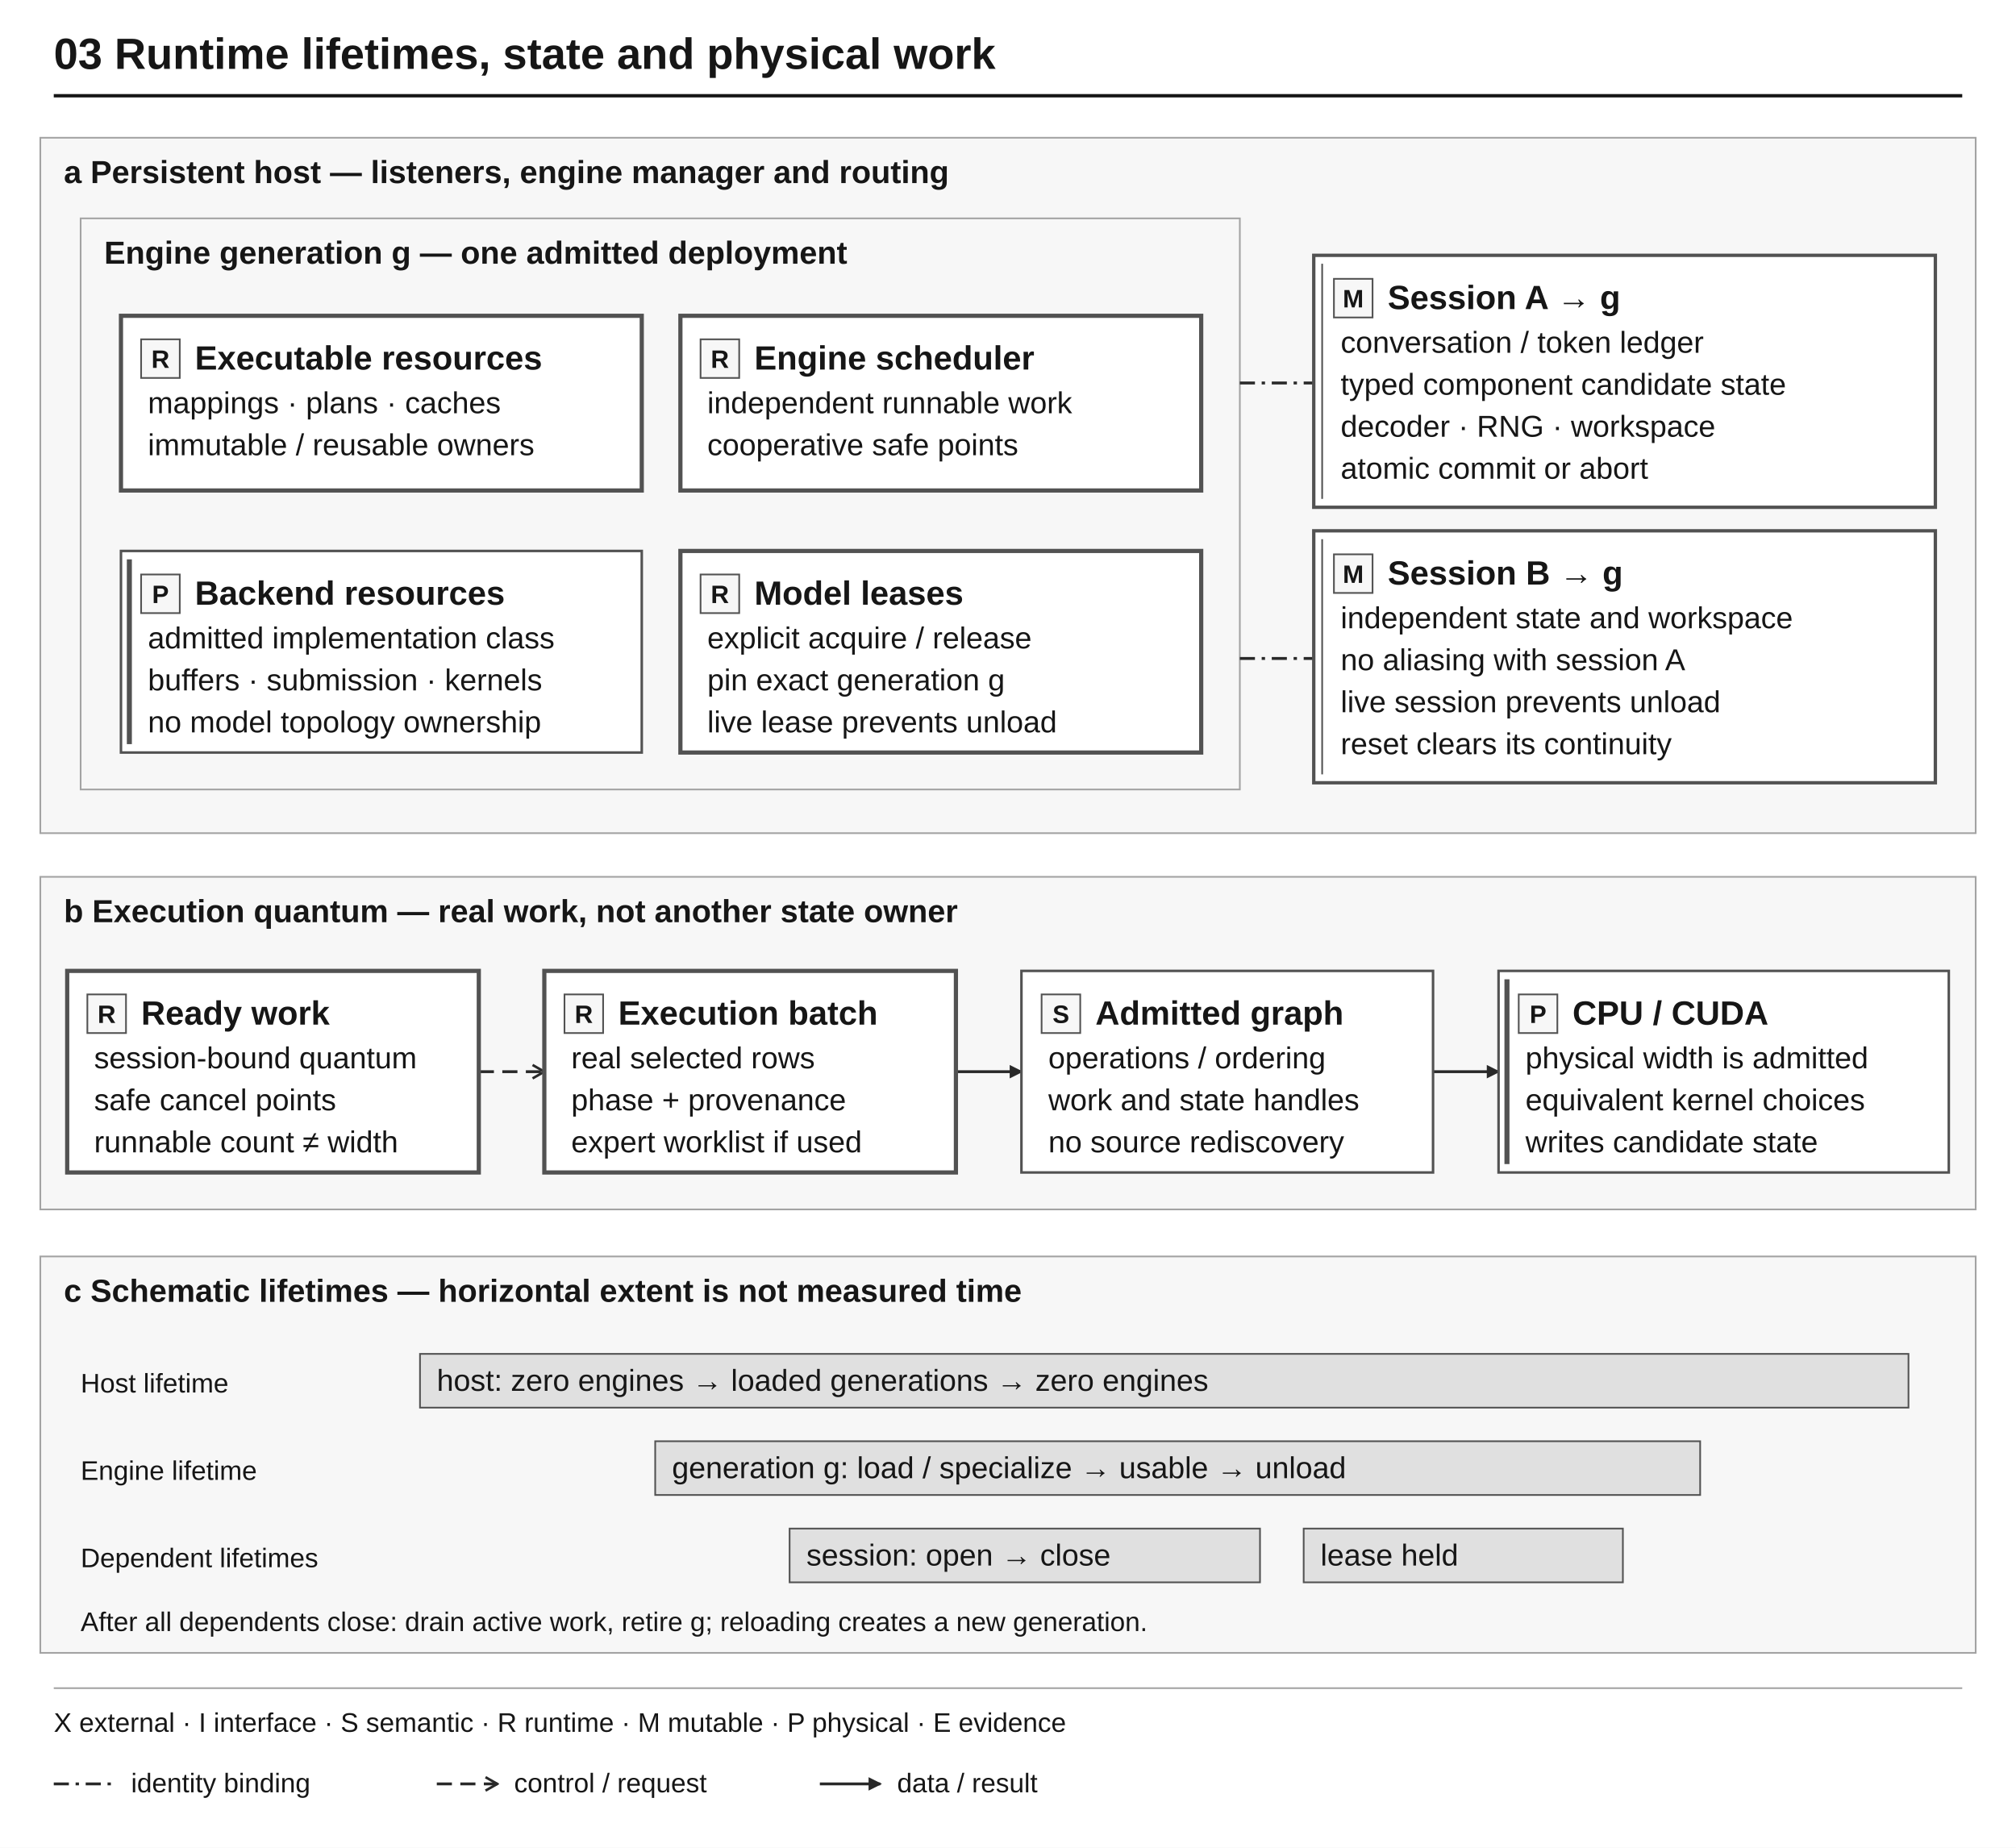
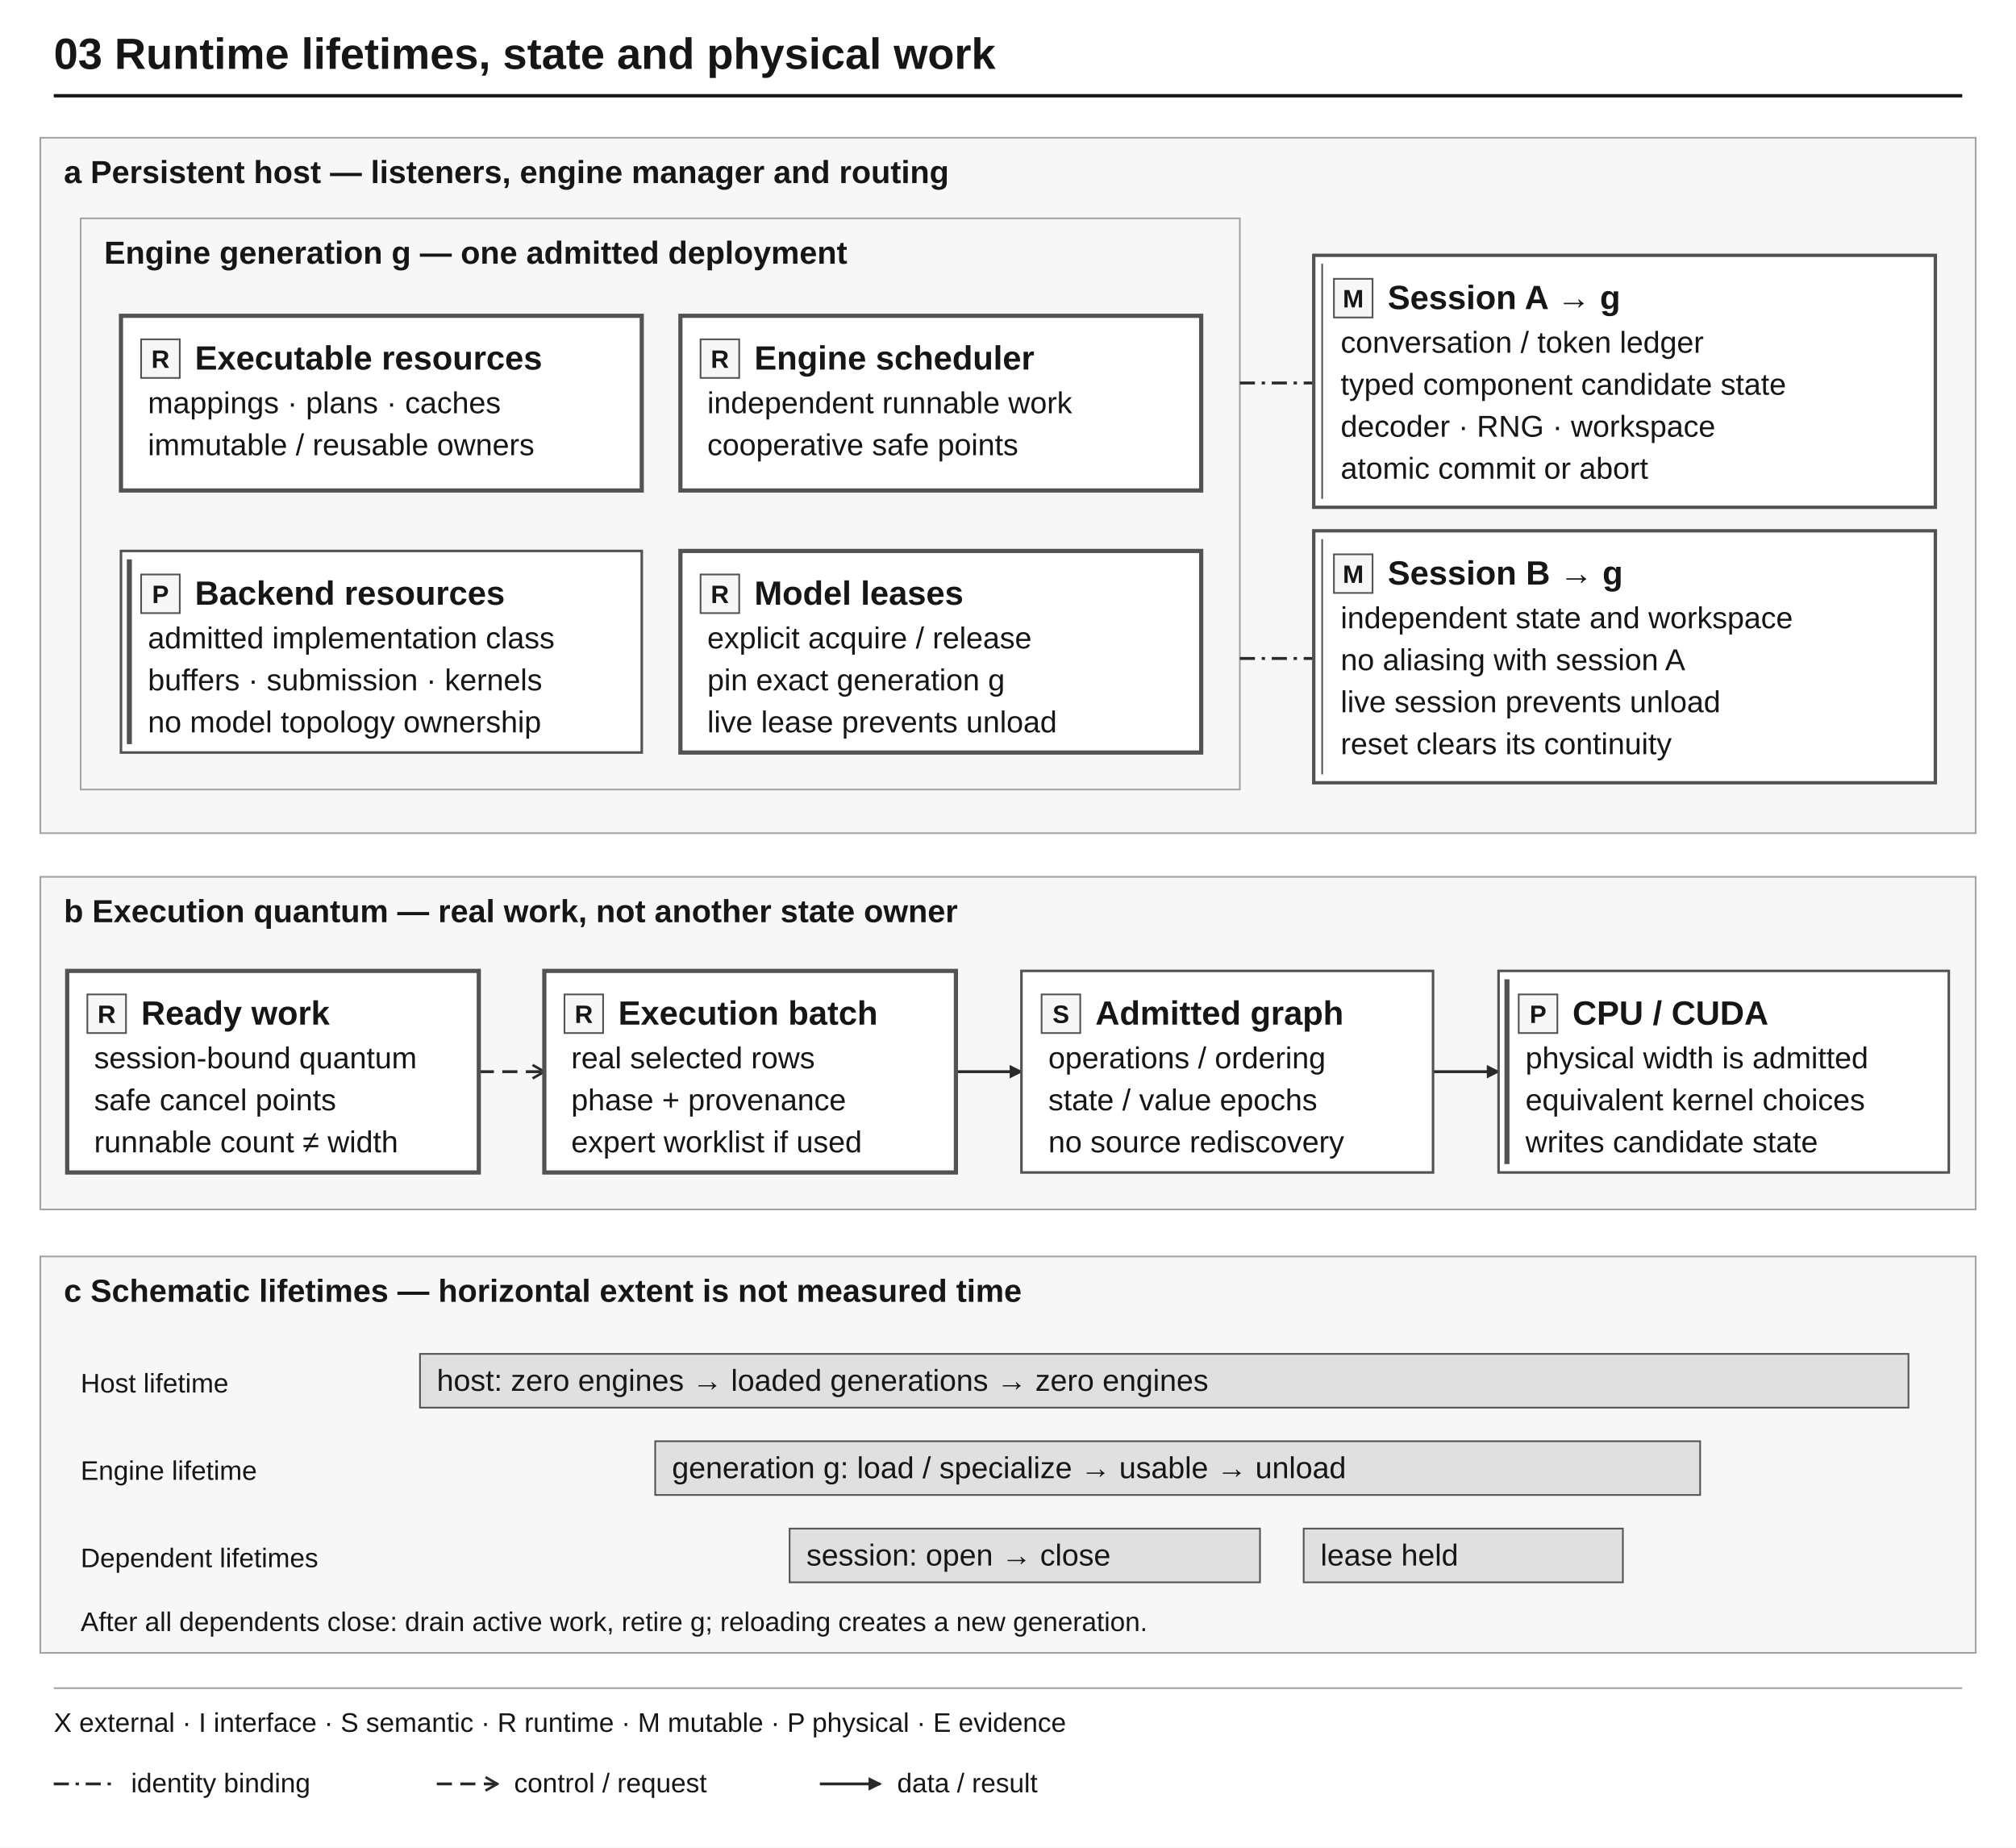
<svg xmlns="http://www.w3.org/2000/svg" width="1200" height="1100" viewBox="0 0 1200 1100" role="img" aria-labelledby="title desc">
  <defs>
    <style>text{fill:#161616}
.title{font-size:26px;font-weight:700}.panel-title{font-size:19px;font-weight:700}
.node-title{font-size:20px;font-weight:700}.body{font-size:18px}
.note,.legend{font-size:16px}.code{font-size:16px}
.tag{font-size:15px;font-weight:700;text-anchor:middle}
.label{font-size:16px}
.panel{fill:#f7f7f7;stroke:#a3a3a3;stroke-width:1}
.node{fill:#fff;stroke:#525252;stroke-width:1.5}
.external{stroke-dasharray:6 4}.runtime{stroke-width:2.5}.mutable{stroke-width:2}
.edge{fill:none;stroke:#292929;stroke-width:1.7;stroke-linejoin:round}</style>
    <marker id="solid" markerWidth="8" markerHeight="8" refX="7" refY="4" orient="auto" markerUnits="userSpaceOnUse">
      <path d="M0 0L8 4L0 8Z" fill="#292929" />
    </marker>
    <marker id="open" markerWidth="9" markerHeight="10" refX="8" refY="5" orient="auto" markerUnits="userSpaceOnUse">
      <path d="M1 1L8 5L1 9" fill="none" stroke="#292929" stroke-width="1.5" />
    </marker>
  </defs>
  <rect width="1200" height="1100" fill="#fff" />
  <text x="32" y="41" class="title" font-family="Liberation Sans, Arial, sans-serif">03  Runtime lifetimes, state and physical work</text>
  <path d="M32 57H1168" stroke="#161616" stroke-width="2" />
  <rect class="panel" x="24" y="82" width="1152" height="414" />
  <text x="38" y="109" class="panel-title" font-family="Liberation Sans, Arial, sans-serif">a  Persistent host — listeners, engine manager and routing</text>
  <rect class="panel" x="48" y="130" width="690" height="340" />
  <text x="62" y="157" class="panel-title" font-family="Liberation Sans, Arial, sans-serif">Engine generation g — one admitted deployment</text>
  <rect class="panel" x="24" y="522" width="1152" height="198" />
  <text x="38" y="549" class="panel-title" font-family="Liberation Sans, Arial, sans-serif">b  Execution quantum — real work, not another state owner</text>
  <rect class="panel" x="24" y="748" width="1152" height="236" />
  <text x="38" y="775" class="panel-title" font-family="Liberation Sans, Arial, sans-serif">c  Schematic lifetimes — horizontal extent is not measured time</text>
  <polyline class="edge" points="738,228 782,228" stroke-dasharray="9 4 2 4" marker-end="none" />
  <polyline class="edge" points="738,392 782,392" stroke-dasharray="9 4 2 4" marker-end="none" />
  <polyline class="edge" points="285,638 324,638" stroke-dasharray="9 5" marker-end="url(#open)" />
  <polyline class="edge" points="569,638 608,638" stroke-dasharray="none" marker-end="url(#solid)" />
  <polyline class="edge" points="853,638 892,638" stroke-dasharray="none" marker-end="url(#solid)" />
  <g id="resources">
    <rect class="node runtime" x="72" y="188" width="310" height="104" />
    <rect x="84" y="202" width="23" height="23" fill="#f7f7f7" stroke="#525252" />
    <text x="95.5" y="219" class="tag" font-family="Liberation Sans, Arial, sans-serif">R</text>
    <text x="116" y="220" class="node-title" font-family="Liberation Sans, Arial, sans-serif">Executable resources</text>
    <text x="88" y="246" class="body" font-family="Liberation Sans, Arial, sans-serif">mappings · plans · caches</text>
    <text x="88" y="271" class="body" font-family="Liberation Sans, Arial, sans-serif">immutable / reusable owners</text>
  </g>
  <g id="scheduler">
    <rect class="node runtime" x="405" y="188" width="310" height="104" />
    <rect x="417" y="202" width="23" height="23" fill="#f7f7f7" stroke="#525252" />
    <text x="428.5" y="219" class="tag" font-family="Liberation Sans, Arial, sans-serif">R</text>
    <text x="449" y="220" class="node-title" font-family="Liberation Sans, Arial, sans-serif">Engine scheduler</text>
    <text x="421" y="246" class="body" font-family="Liberation Sans, Arial, sans-serif">independent runnable work</text>
    <text x="421" y="271" class="body" font-family="Liberation Sans, Arial, sans-serif">cooperative safe points</text>
  </g>
  <g id="backend">
    <rect class="node physical" x="72" y="328" width="310" height="120" />
    <path d="M77 333V443" stroke="#525252" stroke-width="3" />
    <rect x="84" y="342" width="23" height="23" fill="#f7f7f7" stroke="#525252" />
    <text x="95.5" y="359" class="tag" font-family="Liberation Sans, Arial, sans-serif">P</text>
    <text x="116" y="360" class="node-title" font-family="Liberation Sans, Arial, sans-serif">Backend resources</text>
    <text x="88" y="386" class="body" font-family="Liberation Sans, Arial, sans-serif">admitted implementation class</text>
    <text x="88" y="411" class="body" font-family="Liberation Sans, Arial, sans-serif">buffers · submission · kernels</text>
    <text x="88" y="436" class="body" font-family="Liberation Sans, Arial, sans-serif">no model topology ownership</text>
  </g>
  <g id="leases">
    <rect class="node runtime" x="405" y="328" width="310" height="120" />
    <rect x="417" y="342" width="23" height="23" fill="#f7f7f7" stroke="#525252" />
    <text x="428.5" y="359" class="tag" font-family="Liberation Sans, Arial, sans-serif">R</text>
    <text x="449" y="360" class="node-title" font-family="Liberation Sans, Arial, sans-serif">Model leases</text>
    <text x="421" y="386" class="body" font-family="Liberation Sans, Arial, sans-serif">explicit acquire / release</text>
    <text x="421" y="411" class="body" font-family="Liberation Sans, Arial, sans-serif">pin exact generation g</text>
    <text x="421" y="436" class="body" font-family="Liberation Sans, Arial, sans-serif">live lease prevents unload</text>
  </g>
  <g id="session-a">
    <rect class="node mutable" x="782" y="152" width="370" height="150" />
    <path d="M787 157V297" stroke="#525252" stroke-width="1" />
    <rect x="794" y="166" width="23" height="23" fill="#f7f7f7" stroke="#525252" />
    <text x="805.5" y="183" class="tag" font-family="Liberation Sans, Arial, sans-serif">M</text>
    <text x="826" y="184" class="node-title" font-family="Liberation Sans, Arial, sans-serif">Session A → g</text>
    <text x="798" y="210" class="body" font-family="Liberation Sans, Arial, sans-serif">conversation / token ledger</text>
    <text x="798" y="235" class="body" font-family="Liberation Sans, Arial, sans-serif">typed component candidate state</text>
    <text x="798" y="260" class="body" font-family="Liberation Sans, Arial, sans-serif">decoder · RNG · workspace</text>
    <text x="798" y="285" class="body" font-family="Liberation Sans, Arial, sans-serif">atomic commit or abort</text>
  </g>
  <g id="session-b">
    <rect class="node mutable" x="782" y="316" width="370" height="150" />
    <path d="M787 321V461" stroke="#525252" stroke-width="1" />
    <rect x="794" y="330" width="23" height="23" fill="#f7f7f7" stroke="#525252" />
    <text x="805.5" y="347" class="tag" font-family="Liberation Sans, Arial, sans-serif">M</text>
    <text x="826" y="348" class="node-title" font-family="Liberation Sans, Arial, sans-serif">Session B → g</text>
    <text x="798" y="374" class="body" font-family="Liberation Sans, Arial, sans-serif">independent state and workspace</text>
    <text x="798" y="399" class="body" font-family="Liberation Sans, Arial, sans-serif">no aliasing with session A</text>
    <text x="798" y="424" class="body" font-family="Liberation Sans, Arial, sans-serif">live session prevents unload</text>
    <text x="798" y="449" class="body" font-family="Liberation Sans, Arial, sans-serif">reset clears its continuity</text>
  </g>
  <g id="ready-work">
    <rect class="node runtime" x="40" y="578" width="245" height="120" />
    <rect x="52" y="592" width="23" height="23" fill="#f7f7f7" stroke="#525252" />
    <text x="63.5" y="609" class="tag" font-family="Liberation Sans, Arial, sans-serif">R</text>
    <text x="84" y="610" class="node-title" font-family="Liberation Sans, Arial, sans-serif">Ready work</text>
    <text x="56" y="636" class="body" font-family="Liberation Sans, Arial, sans-serif">session-bound quantum</text>
    <text x="56" y="661" class="body" font-family="Liberation Sans, Arial, sans-serif">safe cancel points</text>
    <text x="56" y="686" class="body" font-family="Liberation Sans, Arial, sans-serif">runnable count ≠ width</text>
  </g>
  <g id="batch">
    <rect class="node runtime" x="324" y="578" width="245" height="120" />
    <rect x="336" y="592" width="23" height="23" fill="#f7f7f7" stroke="#525252" />
    <text x="347.5" y="609" class="tag" font-family="Liberation Sans, Arial, sans-serif">R</text>
    <text x="368" y="610" class="node-title" font-family="Liberation Sans, Arial, sans-serif">Execution batch</text>
    <text x="340" y="636" class="body" font-family="Liberation Sans, Arial, sans-serif">real selected rows</text>
    <text x="340" y="661" class="body" font-family="Liberation Sans, Arial, sans-serif">phase + provenance</text>
    <text x="340" y="686" class="body" font-family="Liberation Sans, Arial, sans-serif">expert worklist if used</text>
  </g>
  <g id="graph">
    <rect class="node semantic" x="608" y="578" width="245" height="120" />
    <rect x="620" y="592" width="23" height="23" fill="#f7f7f7" stroke="#525252" />
    <text x="631.5" y="609" class="tag" font-family="Liberation Sans, Arial, sans-serif">S</text>
    <text x="652" y="610" class="node-title" font-family="Liberation Sans, Arial, sans-serif">Admitted graph</text>
    <text x="624" y="636" class="body" font-family="Liberation Sans, Arial, sans-serif">operations / ordering</text>
-     <text x="624" y="661" class="body" font-family="Liberation Sans, Arial, sans-serif">work and state handles</text>
+     <text x="624" y="661" class="body" font-family="Liberation Sans, Arial, sans-serif">state / value epochs</text>
    <text x="624" y="686" class="body" font-family="Liberation Sans, Arial, sans-serif">no source rediscovery</text>
  </g>
  <g id="execute">
    <rect class="node physical" x="892" y="578" width="268" height="120" />
    <path d="M897 583V693" stroke="#525252" stroke-width="3" />
    <rect x="904" y="592" width="23" height="23" fill="#f7f7f7" stroke="#525252" />
    <text x="915.5" y="609" class="tag" font-family="Liberation Sans, Arial, sans-serif">P</text>
    <text x="936" y="610" class="node-title" font-family="Liberation Sans, Arial, sans-serif">CPU / CUDA</text>
    <text x="908" y="636" class="body" font-family="Liberation Sans, Arial, sans-serif">physical width is admitted</text>
    <text x="908" y="661" class="body" font-family="Liberation Sans, Arial, sans-serif">equivalent kernel choices</text>
    <text x="908" y="686" class="body" font-family="Liberation Sans, Arial, sans-serif">writes candidate state</text>
  </g>
  <rect x="250" y="806" width="886" height="32" fill="#e0e0e0" stroke="#525252" />
  <text x="260" y="828" class="body" font-family="Liberation Sans, Arial, sans-serif">host: zero engines → loaded generations → zero engines</text>
  <rect x="390" y="858" width="622" height="32" fill="#e0e0e0" stroke="#525252" />
  <text x="400" y="880" class="body" font-family="Liberation Sans, Arial, sans-serif">generation g: load / specialize → usable → unload</text>
  <rect x="470" y="910" width="280" height="32" fill="#e0e0e0" stroke="#525252" />
  <text x="480" y="932" class="body" font-family="Liberation Sans, Arial, sans-serif">session: open → close</text>
  <rect x="776" y="910" width="190" height="32" fill="#e0e0e0" stroke="#525252" />
  <text x="786" y="932" class="body" font-family="Liberation Sans, Arial, sans-serif">lease held</text>
  <text x="48" y="829" class="note" font-family="Liberation Sans, Arial, sans-serif">Host lifetime</text>
  <text x="48" y="881" class="note" font-family="Liberation Sans, Arial, sans-serif">Engine lifetime</text>
  <text x="48" y="933" class="note" font-family="Liberation Sans, Arial, sans-serif">Dependent lifetimes</text>
  <text x="48" y="971" class="note" font-family="Liberation Sans, Arial, sans-serif">After all dependents close: drain active work, retire g; reloading creates a new generation.</text>
  <path d="M32 1005H1168" stroke="#a3a3a3" />
  <text x="32" y="1031" class="legend" font-family="Liberation Sans, Arial, sans-serif">X external · I interface · S semantic · R runtime · M mutable · P physical · E evidence</text>
  <path class="edge" d="M32 1062h36" stroke-dasharray="9 4 2 4" marker-end="none" />
  <text x="78" y="1067" class="legend" font-family="Liberation Sans, Arial, sans-serif">identity binding</text>
  <path class="edge" d="M260 1062h36" stroke-dasharray="9 5" marker-end="url(#open)" />
  <text x="306" y="1067" class="legend" font-family="Liberation Sans, Arial, sans-serif">control / request</text>
  <path class="edge" d="M488 1062h36" stroke-dasharray="none" marker-end="url(#solid)" />
  <text x="534" y="1067" class="legend" font-family="Liberation Sans, Arial, sans-serif">data / result</text>
</svg>
